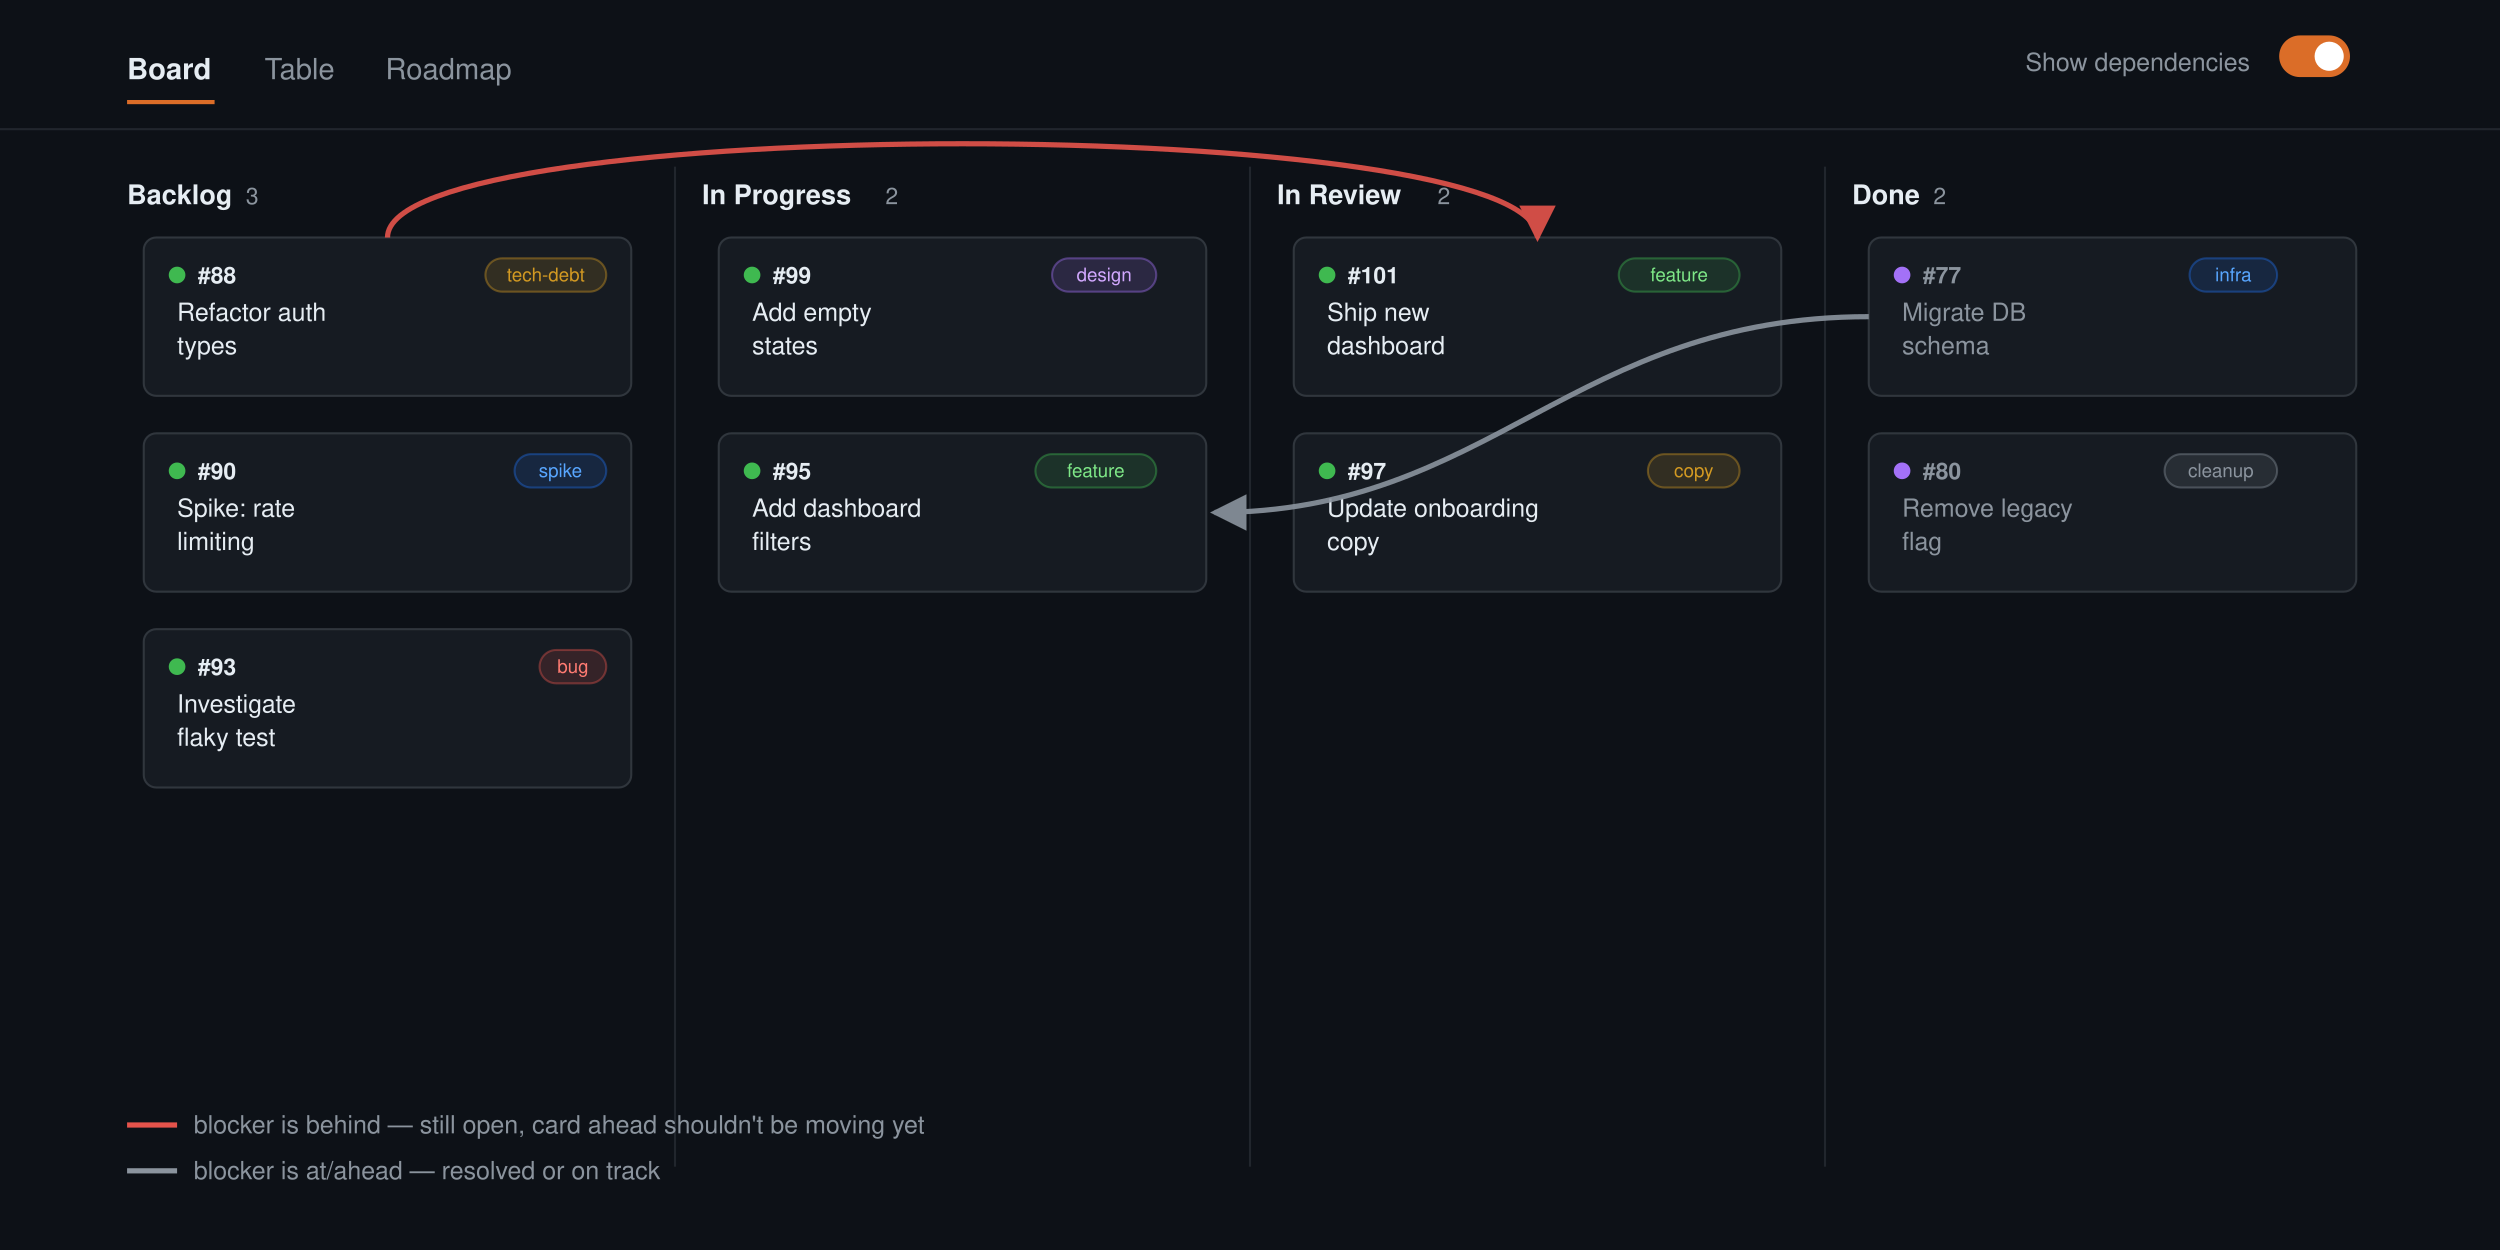
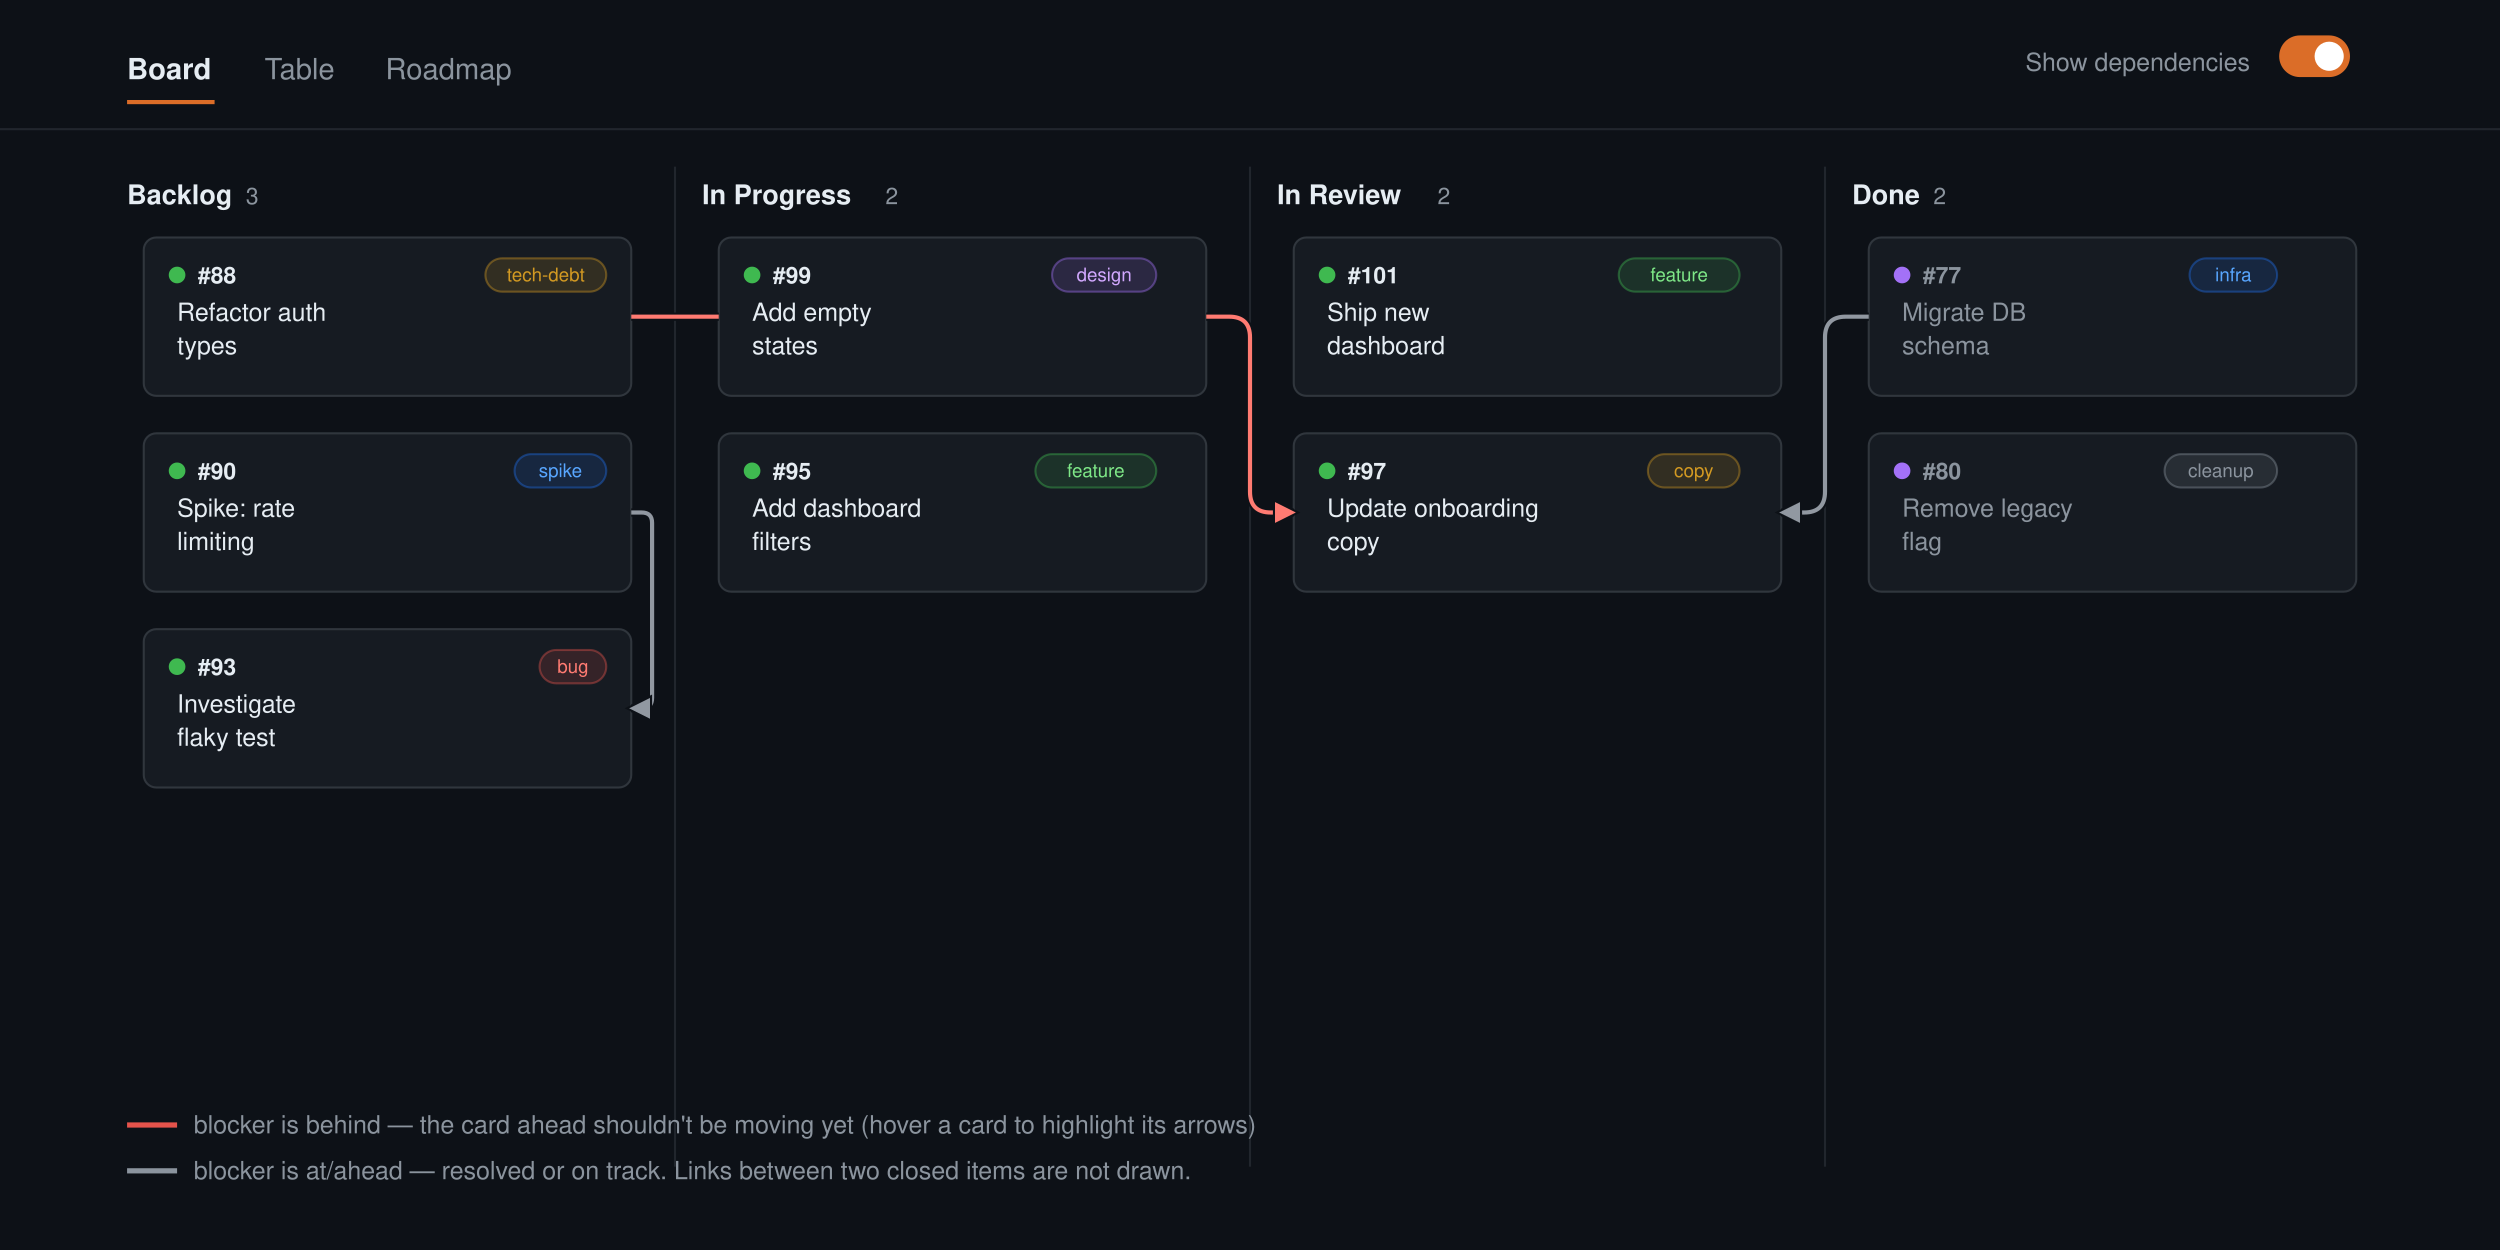
<svg xmlns="http://www.w3.org/2000/svg" width="1200" height="600" viewBox="0 0 1200 600" font-family="-apple-system,BlinkMacSystemFont,'Segoe UI',Helvetica,Arial,sans-serif">
  <defs>
-     <marker id="bd-arrow-red" viewBox="0 0 8 8" refX="7" refY="4" markerWidth="7" markerHeight="7" orient="auto-start-reverse">
-       <path d="M0,0 L8,4 L0,8 z" fill="#e5534b" />
+     <marker id="bd-arrow-red" viewBox="0 0 10 10" refX="9" refY="5" markerWidth="10" markerHeight="10" markerUnits="userSpaceOnUse" orient="auto" overflow="visible">
+       <path d="M0,0 L10,5 L0,10 z" fill="#ff7b72" stroke="#0d1117" stroke-width="2" paint-order="stroke" />
    </marker>
-     <marker id="bd-arrow-gray" viewBox="0 0 8 8" refX="7" refY="4" markerWidth="7" markerHeight="7" orient="auto-start-reverse">
-       <path d="M0,0 L8,4 L0,8 z" fill="#8b949e" />
+     <marker id="bd-arrow-gray" viewBox="0 0 10 10" refX="9" refY="5" markerWidth="10" markerHeight="10" markerUnits="userSpaceOnUse" orient="auto" overflow="visible">
+       <path d="M0,0 L10,5 L0,10 z" fill="#9198a1" stroke="#0d1117" stroke-width="2" paint-order="stroke" />
    </marker>
  </defs>
  <rect x="0" y="0" width="1200" height="600" fill="#0d1117" />
  <text x="61" y="38" fill="#e6edf3" font-size="14" font-weight="600">Board</text>
  <rect x="61" y="48" width="42" height="2" fill="#db6d28" />
  <text x="127" y="38" fill="#8b949e" font-size="14">Table</text>
  <text x="185" y="38" fill="#8b949e" font-size="14">Roadmap</text>
  <line x1="0" y1="62" x2="1200" y2="62" stroke="#21262d" />
  <text x="1080" y="34" fill="#8b949e" font-size="12" text-anchor="end">Show dependencies</text>
  <rect x="1094" y="17" width="34" height="20" rx="10" fill="#db6d28" />
  <circle cx="1118" cy="27" r="7" fill="#ffffff" />
  <line x1="324" y1="80" x2="324" y2="560" stroke="#21262d" />
  <line x1="600" y1="80" x2="600" y2="560" stroke="#21262d" />
  <line x1="876" y1="80" x2="876" y2="560" stroke="#21262d" />
  <g font-size="13" font-weight="600" fill="#e6edf3">
    <text x="61" y="98">Backlog</text>
    <text x="337" y="98">In Progress</text>
    <text x="613" y="98">In Review</text>
    <text x="889" y="98">Done</text>
  </g>
  <g font-size="11" fill="#8b949e">
    <text x="118" y="98">3</text>
    <text x="425" y="98">2</text>
    <text x="690" y="98">2</text>
    <text x="928" y="98">2</text>
  </g>
  <g>
    <rect x="69" y="114" width="234" height="76" rx="6" fill="#161b22" stroke="#30363d" />
    <circle cx="85" cy="132" r="4" fill="#3fb950" />
    <text x="95" y="136" fill="#e6edf3" font-size="11" font-weight="600">#88</text>
    <rect x="233" y="124" width="58" height="16" rx="8" fill="#d29922" fill-opacity="0.15" stroke="#d29922" stroke-opacity="0.4" />
    <text x="262" y="135" fill="#d29922" font-size="9" text-anchor="middle">tech-debt</text>
    <text x="85" y="154" fill="#e6edf3" font-size="12">Refactor auth</text>
    <text x="85" y="170" fill="#e6edf3" font-size="12">types</text>
  </g>
  <g>
    <rect x="69" y="208" width="234" height="76" rx="6" fill="#161b22" stroke="#30363d" />
    <circle cx="85" cy="226" r="4" fill="#3fb950" />
    <text x="95" y="230" fill="#e6edf3" font-size="11" font-weight="600">#90</text>
    <rect x="247" y="218" width="44" height="16" rx="8" fill="#1f6feb" fill-opacity="0.15" stroke="#1f6feb" stroke-opacity="0.4" />
    <text x="269" y="229" fill="#58a6ff" font-size="9" text-anchor="middle">spike</text>
    <text x="85" y="248" fill="#e6edf3" font-size="12">Spike: rate</text>
    <text x="85" y="264" fill="#e6edf3" font-size="12">limiting</text>
  </g>
  <g>
    <rect x="69" y="302" width="234" height="76" rx="6" fill="#161b22" stroke="#30363d" />
    <circle cx="85" cy="320" r="4" fill="#3fb950" />
    <text x="95" y="324" fill="#e6edf3" font-size="11" font-weight="600">#93</text>
    <rect x="259" y="312" width="32" height="16" rx="8" fill="#e5534b" fill-opacity="0.15" stroke="#e5534b" stroke-opacity="0.4" />
    <text x="275" y="323" fill="#ff7b72" font-size="9" text-anchor="middle">bug</text>
    <text x="85" y="342" fill="#e6edf3" font-size="12">Investigate</text>
    <text x="85" y="358" fill="#e6edf3" font-size="12">flaky test</text>
  </g>
  <g>
    <rect x="345" y="114" width="234" height="76" rx="6" fill="#161b22" stroke="#30363d" />
    <circle cx="361" cy="132" r="4" fill="#3fb950" />
    <text x="371" y="136" fill="#e6edf3" font-size="11" font-weight="600">#99</text>
    <rect x="505" y="124" width="50" height="16" rx="8" fill="#a371f7" fill-opacity="0.15" stroke="#a371f7" stroke-opacity="0.4" />
    <text x="530" y="135" fill="#d2a8ff" font-size="9" text-anchor="middle">design</text>
    <text x="361" y="154" fill="#e6edf3" font-size="12">Add empty</text>
    <text x="361" y="170" fill="#e6edf3" font-size="12">states</text>
  </g>
  <g>
    <rect x="345" y="208" width="234" height="76" rx="6" fill="#161b22" stroke="#30363d" />
    <circle cx="361" cy="226" r="4" fill="#3fb950" />
    <text x="371" y="230" fill="#e6edf3" font-size="11" font-weight="600">#95</text>
    <rect x="497" y="218" width="58" height="16" rx="8" fill="#3fb950" fill-opacity="0.15" stroke="#3fb950" stroke-opacity="0.4" />
    <text x="526" y="229" fill="#7ee787" font-size="9" text-anchor="middle">feature</text>
    <text x="361" y="248" fill="#e6edf3" font-size="12">Add dashboard</text>
    <text x="361" y="264" fill="#e6edf3" font-size="12">filters</text>
  </g>
  <g>
    <rect x="621" y="114" width="234" height="76" rx="6" fill="#161b22" stroke="#30363d" />
    <circle cx="637" cy="132" r="4" fill="#3fb950" />
    <text x="647" y="136" fill="#e6edf3" font-size="11" font-weight="600">#101</text>
    <rect x="777" y="124" width="58" height="16" rx="8" fill="#3fb950" fill-opacity="0.15" stroke="#3fb950" stroke-opacity="0.4" />
    <text x="806" y="135" fill="#7ee787" font-size="9" text-anchor="middle">feature</text>
    <text x="637" y="154" fill="#e6edf3" font-size="12">Ship new</text>
    <text x="637" y="170" fill="#e6edf3" font-size="12">dashboard</text>
  </g>
  <g>
    <rect x="621" y="208" width="234" height="76" rx="6" fill="#161b22" stroke="#30363d" />
    <circle cx="637" cy="226" r="4" fill="#3fb950" />
    <text x="647" y="230" fill="#e6edf3" font-size="11" font-weight="600">#97</text>
    <rect x="791" y="218" width="44" height="16" rx="8" fill="#d29922" fill-opacity="0.15" stroke="#d29922" stroke-opacity="0.4" />
    <text x="813" y="229" fill="#d29922" font-size="9" text-anchor="middle">copy</text>
    <text x="637" y="248" fill="#e6edf3" font-size="12">Update onboarding</text>
    <text x="637" y="264" fill="#e6edf3" font-size="12">copy</text>
  </g>
  <g>
    <rect x="897" y="114" width="234" height="76" rx="6" fill="#161b22" stroke="#30363d" />
    <circle cx="913" cy="132" r="4" fill="#a371f7" />
    <text x="923" y="136" fill="#8b949e" font-size="11" font-weight="600">#77</text>
    <rect x="1051" y="124" width="42" height="16" rx="8" fill="#1f6feb" fill-opacity="0.15" stroke="#1f6feb" stroke-opacity="0.4" />
    <text x="1072" y="135" fill="#58a6ff" font-size="9" text-anchor="middle">infra</text>
    <text x="913" y="154" fill="#8b949e" font-size="12">Migrate DB</text>
    <text x="913" y="170" fill="#8b949e" font-size="12">schema</text>
  </g>
  <g>
    <rect x="897" y="208" width="234" height="76" rx="6" fill="#161b22" stroke="#30363d" />
    <circle cx="913" cy="226" r="4" fill="#a371f7" />
    <text x="923" y="230" fill="#8b949e" font-size="11" font-weight="600">#80</text>
    <rect x="1039" y="218" width="54" height="16" rx="8" fill="#8b949e" fill-opacity="0.15" stroke="#8b949e" stroke-opacity="0.4" />
    <text x="1066" y="229" fill="#8b949e" font-size="9" text-anchor="middle">cleanup</text>
    <text x="913" y="248" fill="#8b949e" font-size="12">Remove legacy</text>
    <text x="913" y="264" fill="#8b949e" font-size="12">flag</text>
  </g>
-   <path d="M186,114 C186,54 738,54 738,114" fill="none" stroke="#e5534b" stroke-width="2.5" opacity="0.9" marker-end="url(#bd-arrow-red)" />
-   <path d="M897,152 C 755,152 715,246 583,246" fill="none" stroke="#8b949e" stroke-width="2.5" opacity="0.9" marker-end="url(#bd-arrow-gray)" />
+   <g fill="none" stroke-linejoin="round">
+     <g id="a-red">
+       <path d="M303,152 H345 M579,152 H590 Q600,152 600,162 V236 Q600,246 610,246 H621" stroke="#0d1117" stroke-width="4" />
+       <path d="M303,152 H345 M579,152 H590 Q600,152 600,162 V236 Q600,246 610,246 H621" stroke="#ff7b72" stroke-width="2" marker-end="url(#bd-arrow-red)" />
+     </g>
+     <g id="a-gray">
+       <path d="M897,152 H886 Q876,152 876,162 V236 Q876,246 866,246 H855" stroke="#0d1117" stroke-width="4" />
+       <path d="M897,152 H886 Q876,152 876,162 V236 Q876,246 866,246 H855" stroke="#9198a1" stroke-width="2" marker-end="url(#bd-arrow-gray)" />
+     </g>
+     <g id="a-same">
+       <path d="M303,246 H308 Q313,246 313,251 V335 Q313,340 308,340 H303" stroke="#0d1117" stroke-width="4" />
+       <path d="M303,246 H308 Q313,246 313,251 V335 Q313,340 308,340 H303" stroke="#9198a1" stroke-width="2" marker-end="url(#bd-arrow-gray)" />
+     </g>
+   </g>
  <g font-size="12" fill="#8b949e">
    <line x1="61" y1="540" x2="85" y2="540" stroke="#e5534b" stroke-width="2.5" />
-     <text x="93" y="544">blocker is behind — still open, card ahead shouldn't be moving yet</text>
+     <text x="93" y="544">blocker is behind — the card ahead shouldn't be moving yet (hover a card to highlight its arrows)</text>
    <line x1="61" y1="562" x2="85" y2="562" stroke="#8b949e" stroke-width="2.5" />
-     <text x="93" y="566">blocker is at/ahead — resolved or on track</text>
+     <text x="93" y="566">blocker is at/ahead — resolved or on track. Links between two closed items are not drawn.</text>
  </g>
</svg>
